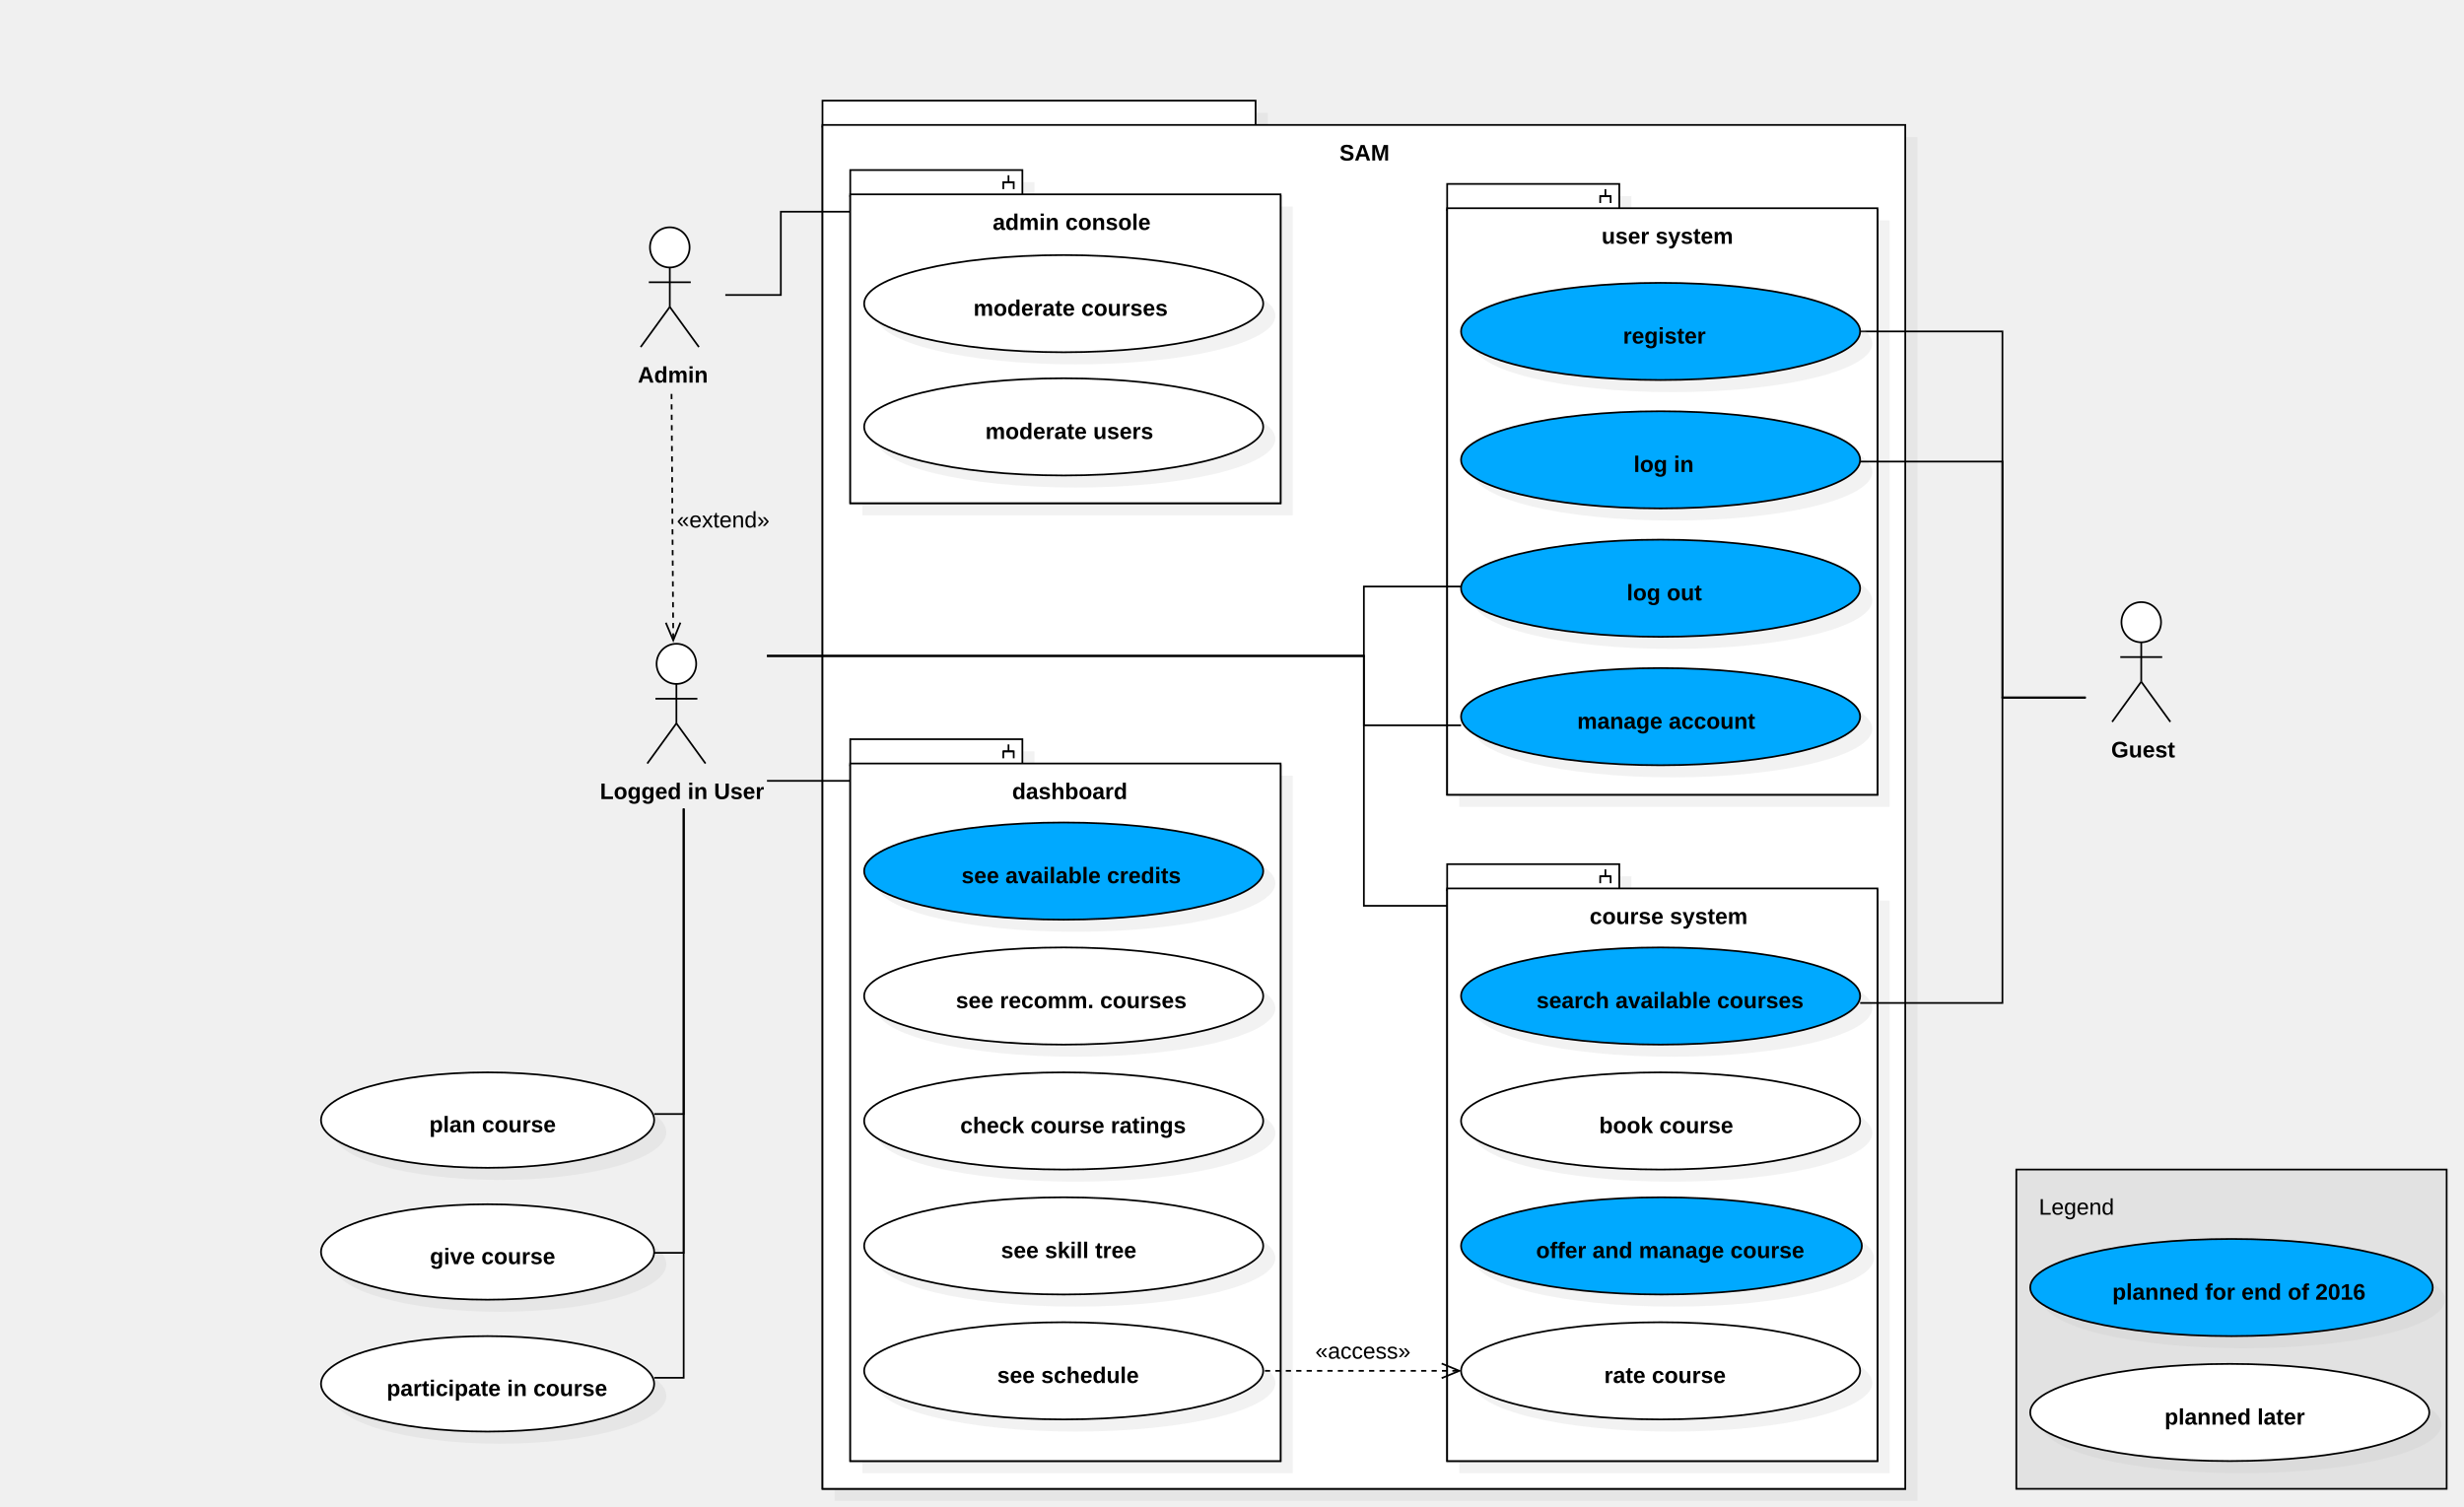
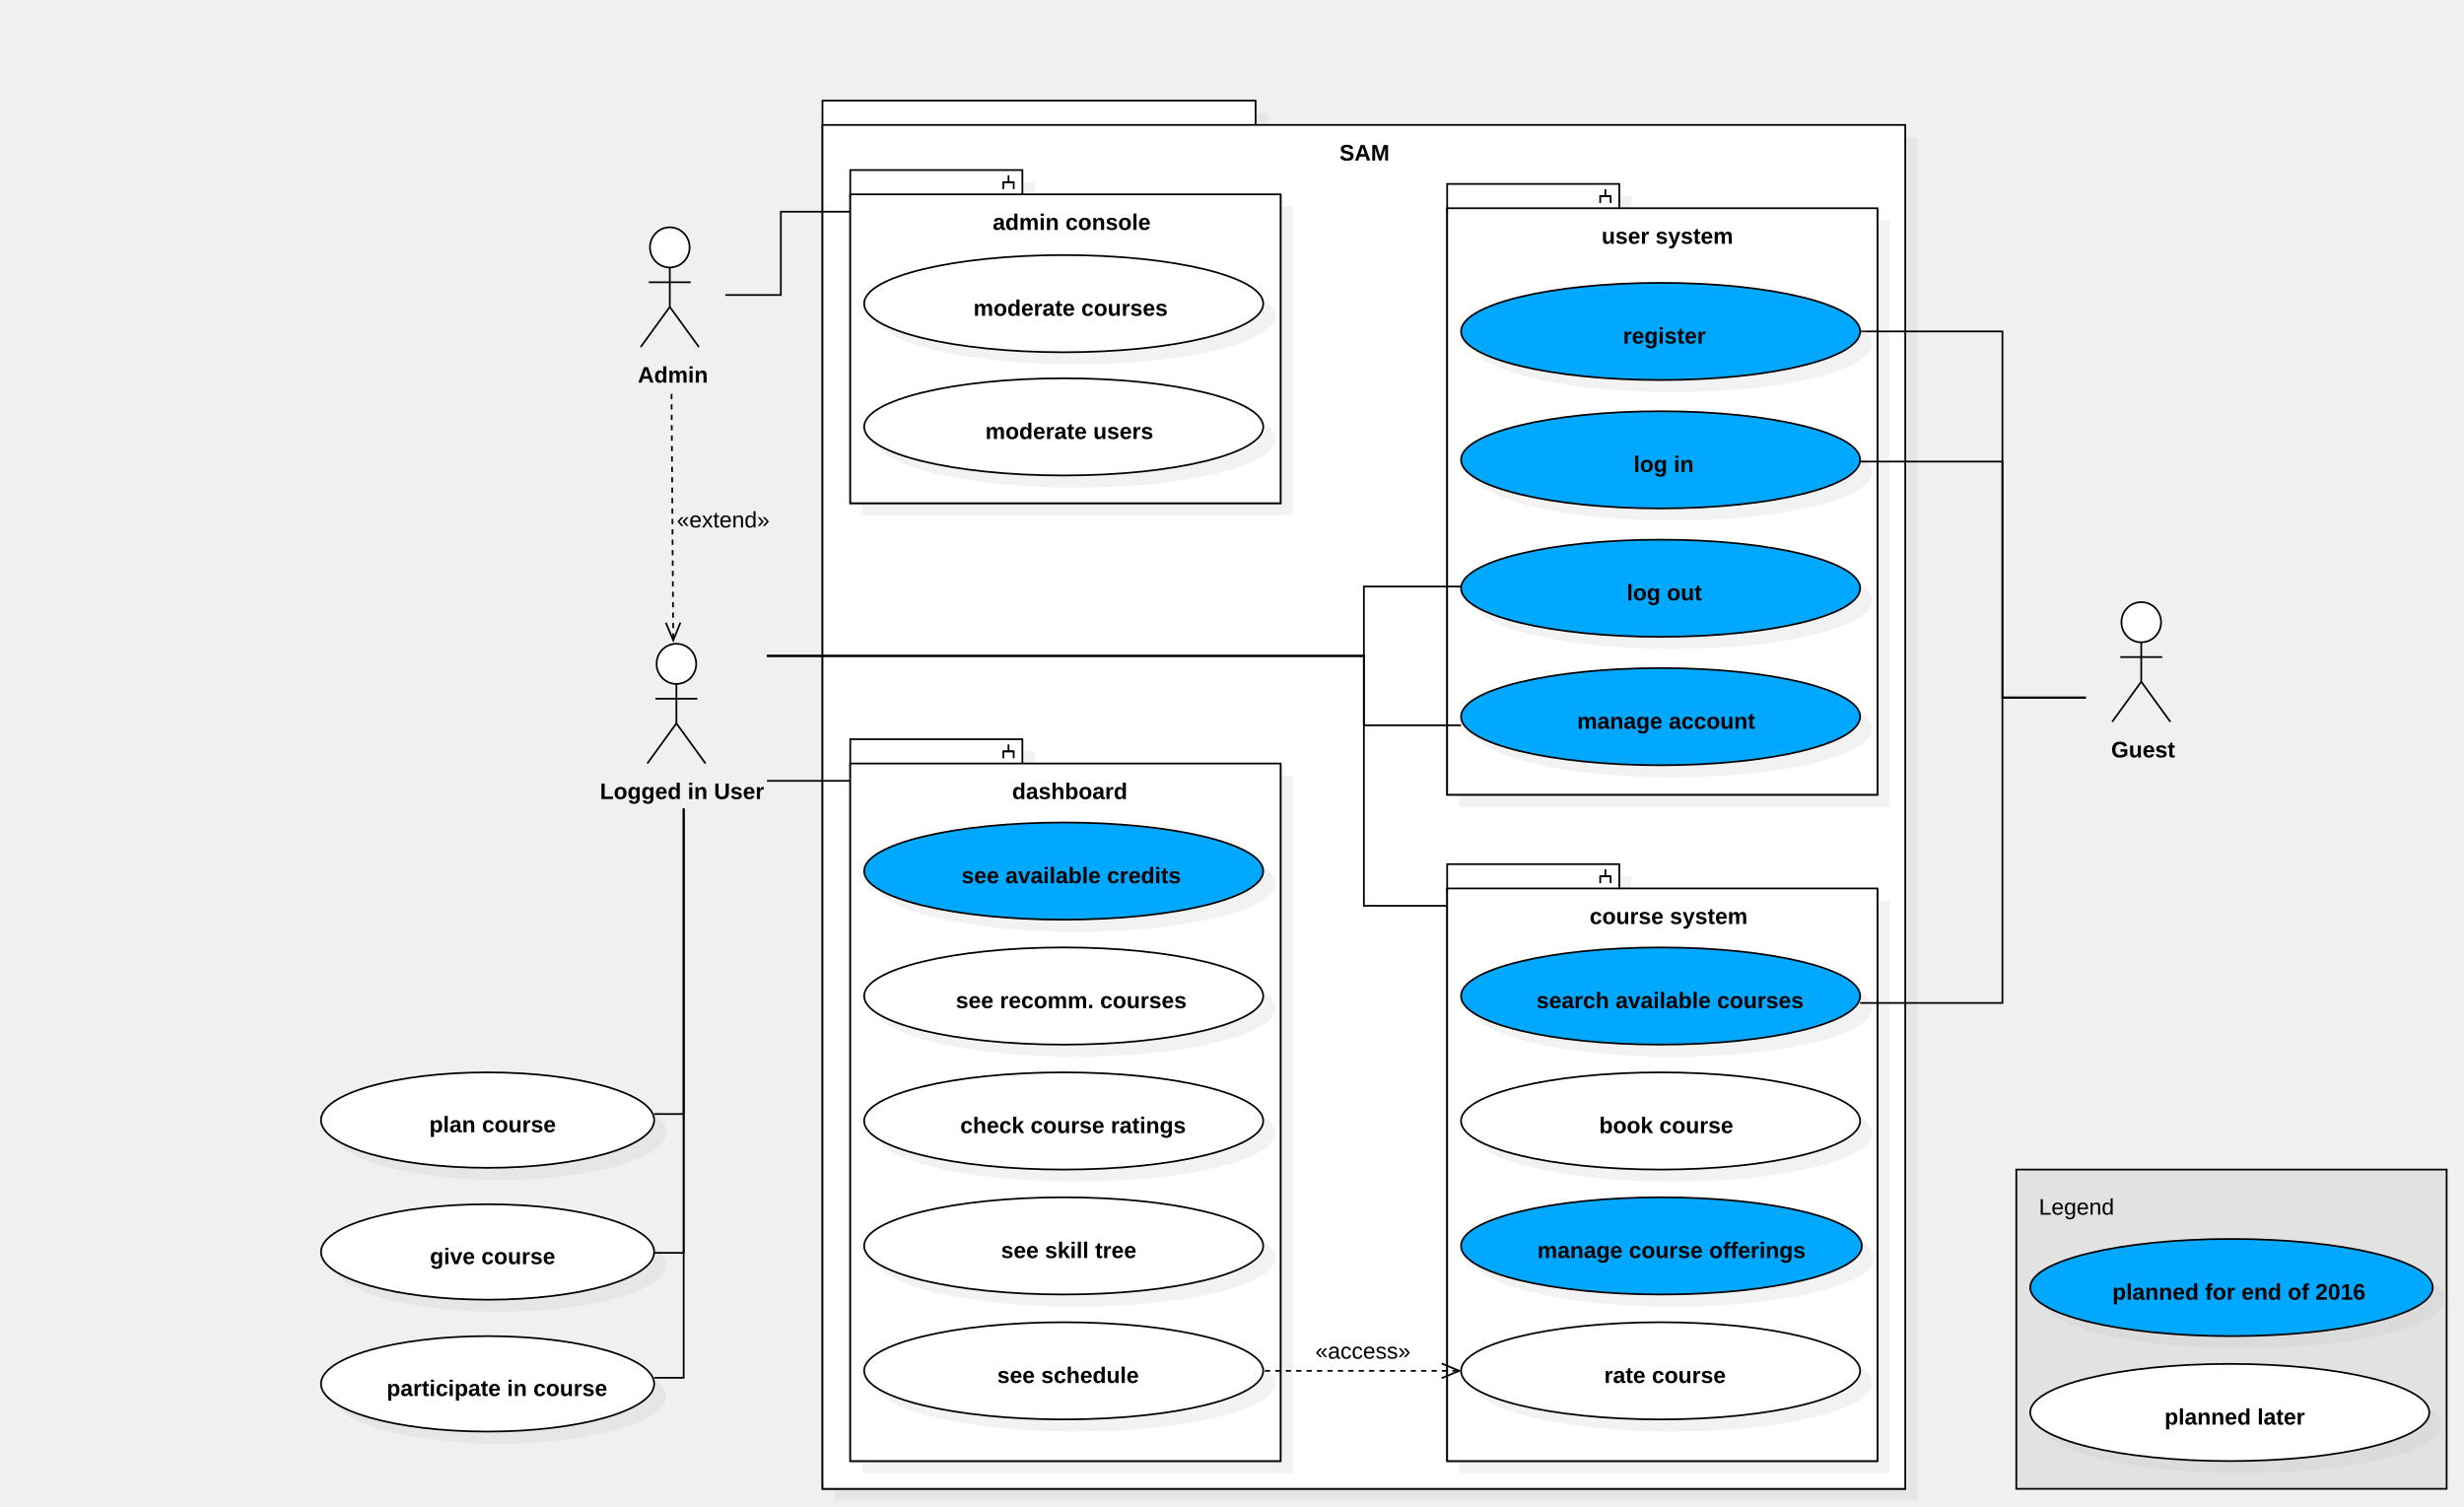
<svg xmlns="http://www.w3.org/2000/svg" version="1.1" width="1420" height="868">
  <defs />
  <g>
    <g transform="translate(10,10) scale(1,1)">
      <rect fill="#e2e2e2" stroke="none" x="1152" y="664" width="248" height="184" />
    </g>
    <g transform="translate(10,10) scale(1,1)">
      <path fill="none" stroke="#000000" d="M 1152 664 L 1400 664 L 1400 848 L 1152 848 L 1152 664 Z Z" stroke-miterlimit="10" />
    </g>
    <g transform="translate(10,10) scale(1,1)">
      <rect fill="#C0C0C0" stroke="none" x="471" y="55" width="249.6" height="15" opacity="0.2" />
    </g>
    <g transform="translate(10,10) scale(1,1)">
      <rect fill="#C0C0C0" stroke="none" x="471" y="69" width="624" height="786" opacity="0.2" />
    </g>
    <g transform="translate(10,10) scale(1,1)">
      <rect fill="#ffffff" stroke="none" x="464" y="63" width="624" height="785" />
    </g>
    <g transform="translate(10,10) scale(1,1)">
      <path fill="none" stroke="#000000" d="M 464 63 L 1088 63 L 1088 848 L 464 848 L 464 63 Z Z" stroke-miterlimit="10" />
    </g>
    <g transform="translate(10,10) scale(1,1)">
      <rect fill="#ffffff" stroke="none" x="464" y="48" width="249.6" height="15" />
    </g>
    <g transform="translate(10,10) scale(1,1)">
      <path fill="none" stroke="#000000" d="M 464 48 L 713.6 48 L 713.6 63 L 464 63 L 464 48 Z Z" stroke-miterlimit="10" />
    </g>
    <g transform="translate(10,10) scale(1,1)">
      <rect fill="#ffffff" stroke="none" x="464" y="62" width="624" height="786" />
    </g>
    <g transform="translate(10,10) scale(1,1)">
      <path fill="none" stroke="#000000" d="M 464 62 L 1088 62 L 1088 848 L 464 848 L 464 62 Z Z" stroke-miterlimit="10" />
    </g>
    <g transform="translate(10,10) scale(1,1)">
      <g>
        <path fill="none" stroke="none" />
        <text fill="#000000" stroke="none" font-family="Arial" font-size="13px" font-style="normal" font-weight="bold" text-decoration="none" x="761.915" y="82.5">SAM</text>
      </g>
    </g>
    <g transform="translate(10,10) scale(1,1)">
      <rect fill="#C0C0C0" stroke="none" x="831" y="495" width="99.2" height="15" opacity="0.2" />
    </g>
    <g transform="translate(10,10) scale(1,1)">
      <rect fill="#C0C0C0" stroke="none" x="831" y="509" width="248" height="330" opacity="0.2" />
    </g>
    <g transform="translate(10,10) scale(1,1)">
      <rect fill="#ffffff" stroke="none" x="824" y="503" width="248" height="329" />
    </g>
    <g transform="translate(10,10) scale(1,1)">
      <path fill="none" stroke="#000000" d="M 824 503 L 1072 503 L 1072 832 L 824 832 L 824 503 Z Z" stroke-miterlimit="10" />
    </g>
    <g transform="translate(10,10) scale(1,1)">
      <rect fill="#ffffff" stroke="none" x="824" y="488" width="99.2" height="15" />
    </g>
    <g transform="translate(10,10) scale(1,1)">
      <path fill="none" stroke="#000000" d="M 824 488 L 923.2 488 L 923.2 503 L 824 503 L 824 488 Z Z" stroke-miterlimit="10" />
    </g>
    <g transform="translate(10,10) scale(1,1)">
      <rect fill="#ffffff" stroke="none" x="824" y="502" width="248" height="330" />
    </g>
    <g transform="translate(10,10) scale(1,1)">
      <path fill="none" stroke="#000000" d="M 824 502 L 1072 502 L 1072 832 L 824 832 L 824 502 Z Z" stroke-miterlimit="10" />
    </g>
    <g transform="translate(10,10) scale(1,1)">
      <path fill="none" stroke="#000000" d="M 915.2 491 L 915.2 495" stroke-miterlimit="10" />
    </g>
    <g transform="translate(10,10) scale(1,1)">
      <path fill="none" stroke="#000000" d="M 912.2 499 L 912.2 495 L 918.2 495" stroke-miterlimit="10" />
    </g>
    <g transform="translate(10,10) scale(1,1)">
      <path fill="none" stroke="#000000" d="M 918.2 499 L 918.2 495 L 912.2 495" stroke-miterlimit="10" />
    </g>
    <g transform="translate(10,10) scale(1,1)">
      <g>
        <path fill="none" stroke="none" />
        <text fill="#000000" stroke="none" font-family="Arial" font-size="13px" font-style="normal" font-weight="bold" text-decoration="none" x="906.099" y="522.5">course system</text>
      </g>
    </g>
    <g transform="translate(10,10) scale(1,1)">
      <rect fill="#C0C0C0" stroke="none" x="831" y="103" width="99.2" height="15" opacity="0.2" />
    </g>
    <g transform="translate(10,10) scale(1,1)">
      <rect fill="#C0C0C0" stroke="none" x="831" y="117" width="248" height="338" opacity="0.2" />
    </g>
    <g transform="translate(10,10) scale(1,1)">
      <rect fill="#ffffff" stroke="none" x="824" y="111" width="248" height="337" />
    </g>
    <g transform="translate(10,10) scale(1,1)">
      <path fill="none" stroke="#000000" d="M 824 111 L 1072 111 L 1072 448 L 824 448 L 824 111 Z Z" stroke-miterlimit="10" />
    </g>
    <g transform="translate(10,10) scale(1,1)">
      <rect fill="#ffffff" stroke="none" x="824" y="96" width="99.2" height="15" />
    </g>
    <g transform="translate(10,10) scale(1,1)">
      <path fill="none" stroke="#000000" d="M 824 96 L 923.2 96 L 923.2 111 L 824 111 L 824 96 Z Z" stroke-miterlimit="10" />
    </g>
    <g transform="translate(10,10) scale(1,1)">
      <rect fill="#ffffff" stroke="none" x="824" y="110" width="248" height="338" />
    </g>
    <g transform="translate(10,10) scale(1,1)">
      <path fill="none" stroke="#000000" d="M 824 110 L 1072 110 L 1072 448 L 824 448 L 824 110 Z Z" stroke-miterlimit="10" />
    </g>
    <g transform="translate(10,10) scale(1,1)">
      <path fill="none" stroke="#000000" d="M 915.2 99 L 915.2 103" stroke-miterlimit="10" />
    </g>
    <g transform="translate(10,10) scale(1,1)">
      <path fill="none" stroke="#000000" d="M 912.2 107 L 912.2 103 L 918.2 103" stroke-miterlimit="10" />
    </g>
    <g transform="translate(10,10) scale(1,1)">
      <path fill="none" stroke="#000000" d="M 918.2 107 L 918.2 103 L 912.2 103" stroke-miterlimit="10" />
    </g>
    <g transform="translate(10,10) scale(1,1)">
      <g>
        <path fill="none" stroke="none" />
        <text fill="#000000" stroke="none" font-family="Arial" font-size="13px" font-style="normal" font-weight="bold" text-decoration="none" x="912.964" y="130.5">user system</text>
      </g>
    </g>
    <g transform="translate(10,10) scale(1,1)">
      <path fill="#ffffff" stroke="none" d="M 368.397 372.57 C 368.397 366.18 373.507 361 379.809 361 C 386.112 361 391.221 366.18 391.221 372.57 C 391.221 378.96 386.112 384.14 379.809 384.14 C 373.507 384.14 368.397 378.96 368.397 372.57 Z" />
    </g>
    <g transform="translate(10,10) scale(1,1)">
      <path fill="none" stroke="#000000" d="M 368.397 372.57 C 368.397 366.18 373.507 361 379.809 361 C 386.112 361 391.221 366.18 391.221 372.57 C 391.221 378.96 386.112 384.14 379.809 384.14 C 373.507 384.14 368.397 378.96 368.397 372.57 Z" stroke-miterlimit="10" />
    </g>
    <g transform="translate(10,10) scale(1,1)">
      <path fill="none" stroke="#000000" d="M 379.809 384.14 L 379.809 406.86" stroke-miterlimit="10" />
    </g>
    <g transform="translate(10,10) scale(1,1)">
      <path fill="none" stroke="#000000" d="M 367.726 392.66 L 391.892 392.66" stroke-miterlimit="10" />
    </g>
    <g transform="translate(10,10) scale(1,1)">
      <path fill="none" stroke="#000000" d="M 379.809 406.86 L 363.027 430" stroke-miterlimit="10" />
    </g>
    <g transform="translate(10,10) scale(1,1)">
      <path fill="none" stroke="#000000" d="M 379.809 406.86 L 396.591 430" stroke-miterlimit="10" />
    </g>
    <g transform="translate(10,10) scale(1,1)">
      <g>
        <path fill="none" stroke="none" />
        <text fill="#000000" stroke="none" font-family="Arial" font-size="13px" font-style="normal" font-weight="bold" text-decoration="none" x="335.725" y="450.5">Logged in User</text>
      </g>
    </g>
    <g transform="translate(10,10) scale(1,1)">
      <path fill="#ffffff" stroke="none" d="M 1212.588 348.57 C 1212.588 342.18 1217.698 337 1224 337 C 1230.302 337 1235.412 342.18 1235.412 348.57 C 1235.412 354.96 1230.302 360.14 1224 360.14 C 1217.698 360.14 1212.588 354.96 1212.588 348.57 Z" />
    </g>
    <g transform="translate(10,10) scale(1,1)">
      <path fill="none" stroke="#000000" d="M 1212.588 348.57 C 1212.588 342.18 1217.698 337 1224 337 C 1230.302 337 1235.412 342.18 1235.412 348.57 C 1235.412 354.96 1230.302 360.14 1224 360.14 C 1217.698 360.14 1212.588 354.96 1212.588 348.57 Z" stroke-miterlimit="10" />
    </g>
    <g transform="translate(10,10) scale(1,1)">
      <path fill="none" stroke="#000000" d="M 1224 360.14 L 1224 382.86" stroke-miterlimit="10" />
    </g>
    <g transform="translate(10,10) scale(1,1)">
      <path fill="none" stroke="#000000" d="M 1211.917 368.66 L 1236.083 368.66" stroke-miterlimit="10" />
    </g>
    <g transform="translate(10,10) scale(1,1)">
      <path fill="none" stroke="#000000" d="M 1224 382.86 L 1207.218 406" stroke-miterlimit="10" />
    </g>
    <g transform="translate(10,10) scale(1,1)">
      <path fill="none" stroke="#000000" d="M 1224 382.86 L 1240.782 406" stroke-miterlimit="10" />
    </g>
    <g transform="translate(10,10) scale(1,1)">
      <g>
        <path fill="none" stroke="none" />
        <text fill="#000000" stroke="none" font-family="Arial" font-size="13px" font-style="normal" font-weight="bold" text-decoration="none" x="1206.658" y="426.5">Guest</text>
      </g>
    </g>
    <g transform="translate(10,10) scale(1,1)">
      <path fill="none" stroke="#000000" d="M 1192 392 L 1144 392 L 1144 181 L 1062 181" stroke-miterlimit="10" />
    </g>
    <g transform="translate(10,10) scale(1,1)">
      <path fill="#ffffff" stroke="none" d="M 364.588 132.57 C 364.588 126.18 369.698 121 376 121 C 382.302 121 387.412 126.18 387.412 132.57 C 387.412 138.96 382.302 144.14 376 144.14 C 369.698 144.14 364.588 138.96 364.588 132.57 Z" />
    </g>
    <g transform="translate(10,10) scale(1,1)">
      <path fill="none" stroke="#000000" d="M 364.588 132.57 C 364.588 126.18 369.698 121 376 121 C 382.302 121 387.412 126.18 387.412 132.57 C 387.412 138.96 382.302 144.14 376 144.14 C 369.698 144.14 364.588 138.96 364.588 132.57 Z" stroke-miterlimit="10" />
    </g>
    <g transform="translate(10,10) scale(1,1)">
      <path fill="none" stroke="#000000" d="M 376 144.14 L 376 166.86" stroke-miterlimit="10" />
    </g>
    <g transform="translate(10,10) scale(1,1)">
      <path fill="none" stroke="#000000" d="M 363.917 152.66 L 388.083 152.66" stroke-miterlimit="10" />
    </g>
    <g transform="translate(10,10) scale(1,1)">
      <path fill="none" stroke="#000000" d="M 376 166.86 L 359.218 190" stroke-miterlimit="10" />
    </g>
    <g transform="translate(10,10) scale(1,1)">
      <path fill="none" stroke="#000000" d="M 376 166.86 L 392.782 190" stroke-miterlimit="10" />
    </g>
    <g transform="translate(10,10) scale(1,1)">
      <g>
        <path fill="none" stroke="none" />
        <text fill="#000000" stroke="none" font-family="Arial" font-size="13px" font-style="normal" font-weight="bold" text-decoration="none" x="357.576" y="210.5">Admin</text>
      </g>
    </g>
    <g transform="translate(10,10) scale(1,1)">
      <path fill="#C0C0C0" stroke="none" d="M 839 188 C 839 172.536 890.487 160 954 160 C 1017.513 160 1069 172.536 1069 188 C 1069 203.464 1017.513 216 954 216 C 890.487 216 839 203.464 839 188 Z" opacity="0.2" />
    </g>
    <g transform="translate(10,10) scale(1,1)">
      <path fill="#00a9ff" stroke="none" d="M 832 181 C 832 165.536 883.487 153 947 153 C 1010.513 153 1062 165.536 1062 181 C 1062 196.464 1010.513 209 947 209 C 883.487 209 832 196.464 832 181 Z" />
    </g>
    <g transform="translate(10,10) scale(1,1)">
      <path fill="none" stroke="#000000" d="M 832 181 C 832 165.536 883.487 153 947 153 C 1010.513 153 1062 165.536 1062 181 C 1062 196.464 1010.513 209 947 209 C 883.487 209 832 196.464 832 181 Z" stroke-miterlimit="10" />
    </g>
    <g transform="translate(10,10) scale(1,1)">
      <g>
        <path fill="none" stroke="none" />
        <text fill="#000000" stroke="none" font-family="Arial" font-size="13px" font-style="normal" font-weight="bold" text-decoration="none" x="925.326" y="188">register</text>
      </g>
    </g>
    <g transform="translate(10,10) scale(1,1)">
      <path fill="#C0C0C0" stroke="none" d="M 839 262 C 839 246.536 890.487 234 954 234 C 1017.513 234 1069 246.536 1069 262 C 1069 277.464 1017.513 290 954 290 C 890.487 290 839 277.464 839 262 Z" opacity="0.2" />
    </g>
    <g transform="translate(10,10) scale(1,1)">
      <path fill="#00a9ff" stroke="none" d="M 832 255 C 832 239.536 883.487 227 947 227 C 1010.513 227 1062 239.536 1062 255 C 1062 270.464 1010.513 283 947 283 C 883.487 283 832 270.464 832 255 Z" />
    </g>
    <g transform="translate(10,10) scale(1,1)">
      <path fill="none" stroke="#000000" d="M 832 255 C 832 239.536 883.487 227 947 227 C 1010.513 227 1062 239.536 1062 255 C 1062 270.464 1010.513 283 947 283 C 883.487 283 832 270.464 832 255 Z" stroke-miterlimit="10" />
    </g>
    <g transform="translate(10,10) scale(1,1)">
      <g>
        <path fill="none" stroke="none" />
        <text fill="#000000" stroke="none" font-family="Arial" font-size="13px" font-style="normal" font-weight="bold" text-decoration="none" x="931.461" y="262">log in</text>
      </g>
    </g>
    <g transform="translate(10,10) scale(1,1)">
      <path fill="#C0C0C0" stroke="none" d="M 839 336 C 839 320.536 890.487 308 954 308 C 1017.513 308 1069 320.536 1069 336 C 1069 351.464 1017.513 364 954 364 C 890.487 364 839 351.464 839 336 Z" opacity="0.2" />
    </g>
    <g transform="translate(10,10) scale(1,1)">
      <path fill="#00a9ff" stroke="none" d="M 832 329 C 832 313.536 883.487 301 947 301 C 1010.513 301 1062 313.536 1062 329 C 1062 344.464 1010.513 357 947 357 C 883.487 357 832 344.464 832 329 Z" />
    </g>
    <g transform="translate(10,10) scale(1,1)">
      <path fill="none" stroke="#000000" d="M 832 329 C 832 313.536 883.487 301 947 301 C 1010.513 301 1062 313.536 1062 329 C 1062 344.464 1010.513 357 947 357 C 883.487 357 832 344.464 832 329 Z" stroke-miterlimit="10" />
    </g>
    <g transform="translate(10,10) scale(1,1)">
      <g>
        <path fill="none" stroke="none" />
        <text fill="#000000" stroke="none" font-family="Arial" font-size="13px" font-style="normal" font-weight="bold" text-decoration="none" x="927.484" y="336">log out</text>
      </g>
    </g>
    <g transform="translate(10,10) scale(1,1)">
      <path fill="#C0C0C0" stroke="none" d="M 839 410 C 839 394.536 890.487 382 954 382 C 1017.513 382 1069 394.536 1069 410 C 1069 425.464 1017.513 438 954 438 C 890.487 438 839 425.464 839 410 Z" opacity="0.2" />
    </g>
    <g transform="translate(10,10) scale(1,1)">
      <path fill="#00a9ff" stroke="none" d="M 832 403 C 832 387.536 883.487 375 947 375 C 1010.513 375 1062 387.536 1062 403 C 1062 418.464 1010.513 431 947 431 C 883.487 431 832 418.464 832 403 Z" />
    </g>
    <g transform="translate(10,10) scale(1,1)">
      <path fill="none" stroke="#000000" d="M 832 403 C 832 387.536 883.487 375 947 375 C 1010.513 375 1062 387.536 1062 403 C 1062 418.464 1010.513 431 947 431 C 883.487 431 832 418.464 832 403 Z" stroke-miterlimit="10" />
    </g>
    <g transform="translate(10,10) scale(1,1)">
      <g>
        <path fill="none" stroke="none" />
        <text fill="#000000" stroke="none" font-family="Arial" font-size="13px" font-style="normal" font-weight="bold" text-decoration="none" x="898.939" y="410">manage account</text>
      </g>
    </g>
    <g transform="translate(10,10) scale(1,1)">
      <path fill="#C0C0C0" stroke="none" d="M 839 571 C 839 555.536 890.487 543 954 543 C 1017.513 543 1069 555.536 1069 571 C 1069 586.464 1017.513 599 954 599 C 890.487 599 839 586.464 839 571 Z" opacity="0.2" />
    </g>
    <g transform="translate(10,10) scale(1,1)">
      <path fill="#00a9ff" stroke="none" d="M 832 564 C 832 548.536 883.487 536 947 536 C 1010.513 536 1062 548.536 1062 564 C 1062 579.464 1010.513 592 947 592 C 883.487 592 832 579.464 832 564 Z" />
    </g>
    <g transform="translate(10,10) scale(1,1)">
      <path fill="none" stroke="#000000" d="M 832 564 C 832 548.536 883.487 536 947 536 C 1010.513 536 1062 548.536 1062 564 C 1062 579.464 1010.513 592 947 592 C 883.487 592 832 579.464 832 564 Z" stroke-miterlimit="10" />
    </g>
    <g transform="translate(10,10) scale(1,1)">
      <g>
        <path fill="none" stroke="none" />
        <text fill="#000000" stroke="none" font-family="Arial" font-size="13px" font-style="normal" font-weight="bold" text-decoration="none" x="875.462" y="571">search available courses</text>
      </g>
    </g>
    <g transform="translate(10,10) scale(1,1)">
      <path fill="#C0C0C0" stroke="none" d="M 839 643 C 839 627.536 890.487 615 954 615 C 1017.513 615 1069 627.536 1069 643 C 1069 658.464 1017.513 671 954 671 C 890.487 671 839 658.464 839 643 Z" opacity="0.2" />
    </g>
    <g transform="translate(10,10) scale(1,1)">
      <path fill="#ffffff" stroke="none" d="M 832 636 C 832 620.536 883.487 608 947 608 C 1010.513 608 1062 620.536 1062 636 C 1062 651.464 1010.513 664 947 664 C 883.487 664 832 651.464 832 636 Z" />
    </g>
    <g transform="translate(10,10) scale(1,1)">
      <path fill="none" stroke="#000000" d="M 832 636 C 832 620.536 883.487 608 947 608 C 1010.513 608 1062 620.536 1062 636 C 1062 651.464 1010.513 664 947 664 C 883.487 664 832 651.464 832 636 Z" stroke-miterlimit="10" />
    </g>
    <g transform="translate(10,10) scale(1,1)">
      <g>
        <path fill="none" stroke="none" />
        <text fill="#000000" stroke="none" font-family="Arial" font-size="13px" font-style="normal" font-weight="bold" text-decoration="none" x="911.59" y="643">book course</text>
      </g>
    </g>
    <g transform="translate(10,10) scale(1,1)">
      <path fill="#C0C0C0" stroke="none" d="M 839 715 C 839 699.536 890.711 687 954.5 687 C 1018.289 687 1070 699.536 1070 715 C 1070 730.464 1018.289 743 954.5 743 C 890.711 743 839 730.464 839 715 Z" opacity="0.2" />
    </g>
    <g transform="translate(10,10) scale(1,1)">
      <path fill="#00a9ff" stroke="none" d="M 832 708 C 832 692.536 883.711 680 947.5 680 C 1011.289 680 1063 692.536 1063 708 C 1063 723.464 1011.289 736 947.5 736 C 883.711 736 832 723.464 832 708 Z" />
    </g>
    <g transform="translate(10,10) scale(1,1)">
      <path fill="none" stroke="#000000" d="M 832 708 C 832 692.536 883.711 680 947.5 680 C 1011.289 680 1063 692.536 1063 708 C 1063 723.464 1011.289 736 947.5 736 C 883.711 736 832 723.464 832 708 Z" stroke-miterlimit="10" />
    </g>
    <g transform="translate(10,10) scale(1,1)">
      <g>
        <path fill="none" stroke="none" />
-         <text fill="#000000" stroke="none" font-family="Arial" font-size="13px" font-style="normal" font-weight="bold" text-decoration="none" x="875.232" y="715">offer and manage course</text>
+         <text fill="#000000" stroke="none" font-family="Arial" font-size="13px" font-style="normal" font-weight="bold" text-decoration="none" x="875.959" y="715">manage course offerings</text>
      </g>
    </g>
    <g transform="translate(10,10) scale(1,1)">
      <path fill="#C0C0C0" stroke="none" d="M 839 787 C 839 771.536 890.487 759 954 759 C 1017.513 759 1069 771.536 1069 787 C 1069 802.464 1017.513 815 954 815 C 890.487 815 839 802.464 839 787 Z" opacity="0.2" />
    </g>
    <g transform="translate(10,10) scale(1,1)">
      <path fill="#ffffff" stroke="none" d="M 832 780 C 832 764.536 883.487 752 947 752 C 1010.513 752 1062 764.536 1062 780 C 1062 795.464 1010.513 808 947 808 C 883.487 808 832 795.464 832 780 Z" />
    </g>
    <g transform="translate(10,10) scale(1,1)">
      <path fill="none" stroke="#000000" d="M 832 780 C 832 764.536 883.487 752 947 752 C 1010.513 752 1062 764.536 1062 780 C 1062 795.464 1010.513 808 947 808 C 883.487 808 832 795.464 832 780 Z" stroke-miterlimit="10" />
    </g>
    <g transform="translate(10,10) scale(1,1)">
      <g>
        <path fill="none" stroke="none" />
        <text fill="#000000" stroke="none" font-family="Arial" font-size="13px" font-style="normal" font-weight="bold" text-decoration="none" x="914.484" y="787">rate course</text>
      </g>
    </g>
    <g transform="translate(10,10) scale(1,1)">
      <path fill="none" stroke="#000000" d="M 1192 392 L 1144 392 L 1144 568 L 1062 568" stroke-miterlimit="10" />
    </g>
    <g transform="translate(10,10) scale(1,1)">
      <rect fill="#C0C0C0" stroke="none" x="487" y="423" width="99.2" height="15" opacity="0.2" />
    </g>
    <g transform="translate(10,10) scale(1,1)">
      <rect fill="#C0C0C0" stroke="none" x="487" y="437" width="248" height="402" opacity="0.2" />
    </g>
    <g transform="translate(10,10) scale(1,1)">
      <rect fill="#ffffff" stroke="none" x="480" y="431" width="248" height="401" />
    </g>
    <g transform="translate(10,10) scale(1,1)">
      <path fill="none" stroke="#000000" d="M 480 431 L 728 431 L 728 832 L 480 832 L 480 431 Z Z" stroke-miterlimit="10" />
    </g>
    <g transform="translate(10,10) scale(1,1)">
      <rect fill="#ffffff" stroke="none" x="480" y="416" width="99.2" height="15" />
    </g>
    <g transform="translate(10,10) scale(1,1)">
      <path fill="none" stroke="#000000" d="M 480 416 L 579.2 416 L 579.2 431 L 480 431 L 480 416 Z Z" stroke-miterlimit="10" />
    </g>
    <g transform="translate(10,10) scale(1,1)">
      <rect fill="#ffffff" stroke="none" x="480" y="430" width="248" height="402" />
    </g>
    <g transform="translate(10,10) scale(1,1)">
      <path fill="none" stroke="#000000" d="M 480 430 L 728 430 L 728 832 L 480 832 L 480 430 Z Z" stroke-miterlimit="10" />
    </g>
    <g transform="translate(10,10) scale(1,1)">
      <path fill="none" stroke="#000000" d="M 571.2 419 L 571.2 423" stroke-miterlimit="10" />
    </g>
    <g transform="translate(10,10) scale(1,1)">
      <path fill="none" stroke="#000000" d="M 568.2 427 L 568.2 423 L 574.2 423" stroke-miterlimit="10" />
    </g>
    <g transform="translate(10,10) scale(1,1)">
      <path fill="none" stroke="#000000" d="M 574.2 427 L 574.2 423 L 568.2 423" stroke-miterlimit="10" />
    </g>
    <g transform="translate(10,10) scale(1,1)">
      <g>
        <path fill="none" stroke="none" />
        <text fill="#000000" stroke="none" font-family="Arial" font-size="13px" font-style="normal" font-weight="bold" text-decoration="none" x="573.281" y="450.5">dashboard</text>
      </g>
    </g>
    <g transform="translate(10,10) scale(1,1)">
      <path fill="#C0C0C0" stroke="none" d="M 495 787 C 495 771.536 546.487 759 610 759 C 673.513 759 725 771.536 725 787 C 725 802.464 673.513 815 610 815 C 546.487 815 495 802.464 495 787 Z" opacity="0.2" />
    </g>
    <g transform="translate(10,10) scale(1,1)">
      <path fill="#ffffff" stroke="none" d="M 488 780 C 488 764.536 539.487 752 603 752 C 666.513 752 718 764.536 718 780 C 718 795.464 666.513 808 603 808 C 539.487 808 488 795.464 488 780 Z" />
    </g>
    <g transform="translate(10,10) scale(1,1)">
      <path fill="none" stroke="#000000" d="M 488 780 C 488 764.536 539.487 752 603 752 C 666.513 752 718 764.536 718 780 C 718 795.464 666.513 808 603 808 C 539.487 808 488 795.464 488 780 Z" stroke-miterlimit="10" />
    </g>
    <g transform="translate(10,10) scale(1,1)">
      <g>
        <path fill="none" stroke="none" />
        <text fill="#000000" stroke="none" font-family="Arial" font-size="13px" font-style="normal" font-weight="bold" text-decoration="none" x="564.695" y="787">see schedule</text>
      </g>
    </g>
    <g transform="translate(10,10) scale(1,1)">
      <path fill="#C0C0C0" stroke="none" d="M 495 715 C 495 699.536 546.487 687 610 687 C 673.513 687 725 699.536 725 715 C 725 730.464 673.513 743 610 743 C 546.487 743 495 730.464 495 715 Z" opacity="0.2" />
    </g>
    <g transform="translate(10,10) scale(1,1)">
      <path fill="#ffffff" stroke="none" d="M 488 708 C 488 692.536 539.487 680 603 680 C 666.513 680 718 692.536 718 708 C 718 723.464 666.513 736 603 736 C 539.487 736 488 723.464 488 708 Z" />
    </g>
    <g transform="translate(10,10) scale(1,1)">
      <path fill="none" stroke="#000000" d="M 488 708 C 488 692.536 539.487 680 603 680 C 666.513 680 718 692.536 718 708 C 718 723.464 666.513 736 603 736 C 539.487 736 488 723.464 488 708 Z" stroke-miterlimit="10" />
    </g>
    <g transform="translate(10,10) scale(1,1)">
      <g>
        <path fill="none" stroke="none" />
        <text fill="#000000" stroke="none" font-family="Arial" font-size="13px" font-style="normal" font-weight="bold" text-decoration="none" x="566.875" y="715">see skill tree</text>
      </g>
    </g>
    <g transform="translate(10,10) scale(1,1)">
      <path fill="#C0C0C0" stroke="none" d="M 495 643 C 495 627.536 546.487 615 610 615 C 673.513 615 725 627.536 725 643 C 725 658.464 673.513 671 610 671 C 546.487 671 495 658.464 495 643 Z" opacity="0.2" />
    </g>
    <g transform="translate(10,10) scale(1,1)">
      <path fill="#ffffff" stroke="none" d="M 488 636 C 488 620.536 539.487 608 603 608 C 666.513 608 718 620.536 718 636 C 718 651.464 666.513 664 603 664 C 539.487 664 488 651.464 488 636 Z" />
    </g>
    <g transform="translate(10,10) scale(1,1)">
      <path fill="none" stroke="#000000" d="M 488 636 C 488 620.536 539.487 608 603 608 C 666.513 608 718 620.536 718 636 C 718 651.464 666.513 664 603 664 C 539.487 664 488 651.464 488 636 Z" stroke-miterlimit="10" />
    </g>
    <g transform="translate(10,10) scale(1,1)">
      <g>
        <path fill="none" stroke="none" />
        <text fill="#000000" stroke="none" font-family="Arial" font-size="13px" font-style="normal" font-weight="bold" text-decoration="none" x="543.389" y="643">check course ratings</text>
      </g>
    </g>
    <g transform="translate(10,10) scale(1,1)">
      <path fill="none" stroke="#000000" d="M 432 440 L 480 440" stroke-miterlimit="10" />
    </g>
    <g transform="translate(10,10) scale(1,1)">
      <path fill="#C0C0C0" stroke="none" d="M 495 571 C 495 555.536 546.487 543 610 543 C 673.513 543 725 555.536 725 571 C 725 586.464 673.513 599 610 599 C 546.487 599 495 586.464 495 571 Z" opacity="0.2" />
    </g>
    <g transform="translate(10,10) scale(1,1)">
      <path fill="#ffffff" stroke="none" d="M 488 564 C 488 548.536 539.487 536 603 536 C 666.513 536 718 548.536 718 564 C 718 579.464 666.513 592 603 592 C 539.487 592 488 579.464 488 564 Z" />
    </g>
    <g transform="translate(10,10) scale(1,1)">
      <path fill="none" stroke="#000000" d="M 488 564 C 488 548.536 539.487 536 603 536 C 666.513 536 718 548.536 718 564 C 718 579.464 666.513 592 603 592 C 539.487 592 488 579.464 488 564 Z" stroke-miterlimit="10" />
    </g>
    <g transform="translate(10,10) scale(1,1)">
      <g>
        <path fill="none" stroke="none" />
        <text fill="#000000" stroke="none" font-family="Arial" font-size="13px" font-style="normal" font-weight="bold" text-decoration="none" x="540.869" y="571">see recomm. courses</text>
      </g>
    </g>
    <g transform="translate(10,10) scale(1,1)">
      <rect fill="#C0C0C0" stroke="none" x="487" y="95" width="99.2" height="15" opacity="0.2" />
    </g>
    <g transform="translate(10,10) scale(1,1)">
      <rect fill="#C0C0C0" stroke="none" x="487" y="109" width="248" height="178" opacity="0.2" />
    </g>
    <g transform="translate(10,10) scale(1,1)">
      <rect fill="#ffffff" stroke="none" x="480" y="103" width="248" height="177" />
    </g>
    <g transform="translate(10,10) scale(1,1)">
      <path fill="none" stroke="#000000" d="M 480 103 L 728 103 L 728 280 L 480 280 L 480 103 Z Z" stroke-miterlimit="10" />
    </g>
    <g transform="translate(10,10) scale(1,1)">
      <rect fill="#ffffff" stroke="none" x="480" y="88" width="99.2" height="15" />
    </g>
    <g transform="translate(10,10) scale(1,1)">
      <path fill="none" stroke="#000000" d="M 480 88 L 579.2 88 L 579.2 103 L 480 103 L 480 88 Z Z" stroke-miterlimit="10" />
    </g>
    <g transform="translate(10,10) scale(1,1)">
      <rect fill="#ffffff" stroke="none" x="480" y="102" width="248" height="178" />
    </g>
    <g transform="translate(10,10) scale(1,1)">
      <path fill="none" stroke="#000000" d="M 480 102 L 728 102 L 728 280 L 480 280 L 480 102 Z Z" stroke-miterlimit="10" />
    </g>
    <g transform="translate(10,10) scale(1,1)">
      <path fill="none" stroke="#000000" d="M 571.2 91 L 571.2 95" stroke-miterlimit="10" />
    </g>
    <g transform="translate(10,10) scale(1,1)">
      <path fill="none" stroke="#000000" d="M 568.2 99 L 568.2 95 L 574.2 95" stroke-miterlimit="10" />
    </g>
    <g transform="translate(10,10) scale(1,1)">
      <path fill="none" stroke="#000000" d="M 574.2 99 L 574.2 95 L 568.2 95" stroke-miterlimit="10" />
    </g>
    <g transform="translate(10,10) scale(1,1)">
      <g>
        <path fill="none" stroke="none" />
        <text fill="#000000" stroke="none" font-family="Arial" font-size="13px" font-style="normal" font-weight="bold" text-decoration="none" x="562.086" y="122.5">admin console</text>
      </g>
    </g>
    <g transform="translate(10,10) scale(1,1)">
      <path fill="#C0C0C0" stroke="none" d="M 495 243 C 495 227.536 546.487 215 610 215 C 673.513 215 725 227.536 725 243 C 725 258.464 673.513 271 610 271 C 546.487 271 495 258.464 495 243 Z" opacity="0.2" />
    </g>
    <g transform="translate(10,10) scale(1,1)">
      <path fill="#ffffff" stroke="none" d="M 488 236 C 488 220.536 539.487 208 603 208 C 666.513 208 718 220.536 718 236 C 718 251.464 666.513 264 603 264 C 539.487 264 488 251.464 488 236 Z" />
    </g>
    <g transform="translate(10,10) scale(1,1)">
      <path fill="none" stroke="#000000" d="M 488 236 C 488 220.536 539.487 208 603 208 C 666.513 208 718 220.536 718 236 C 718 251.464 666.513 264 603 264 C 539.487 264 488 251.464 488 236 Z" stroke-miterlimit="10" />
    </g>
    <g transform="translate(10,10) scale(1,1)">
      <g>
        <path fill="none" stroke="none" />
        <text fill="#000000" stroke="none" font-family="Arial" font-size="13px" font-style="normal" font-weight="bold" text-decoration="none" x="557.84" y="243">moderate users</text>
      </g>
    </g>
    <g transform="translate(10,10) scale(1,1)">
      <path fill="#C0C0C0" stroke="none" d="M 495 172 C 495 156.536 546.487 144 610 144 C 673.513 144 725 156.536 725 172 C 725 187.464 673.513 200 610 200 C 546.487 200 495 187.464 495 172 Z" opacity="0.2" />
    </g>
    <g transform="translate(10,10) scale(1,1)">
      <path fill="#ffffff" stroke="none" d="M 488 165 C 488 149.536 539.487 137 603 137 C 666.513 137 718 149.536 718 165 C 718 180.464 666.513 193 603 193 C 539.487 193 488 180.464 488 165 Z" />
    </g>
    <g transform="translate(10,10) scale(1,1)">
      <path fill="none" stroke="#000000" d="M 488 165 C 488 149.536 539.487 137 603 137 C 666.513 137 718 149.536 718 165 C 718 180.464 666.513 193 603 193 C 539.487 193 488 180.464 488 165 Z" stroke-miterlimit="10" />
    </g>
    <g transform="translate(10,10) scale(1,1)">
      <g>
        <path fill="none" stroke="none" />
        <text fill="#000000" stroke="none" font-family="Arial" font-size="13px" font-style="normal" font-weight="bold" text-decoration="none" x="550.975" y="172">moderate courses</text>
      </g>
    </g>
    <g transform="translate(10,10) scale(1,1)">
      <path fill="none" stroke="#000000" d="M 432 368 L 776 368 L 776 328 L 832 328" stroke-miterlimit="10" />
    </g>
    <g transform="translate(10,10) scale(1,1)">
      <path fill="none" stroke="#000000" d="M 432 368 L 776 368 L 776 408 L 832 408" stroke-miterlimit="10" />
    </g>
    <g transform="translate(10,10) scale(1,1)">
      <path fill="none" stroke="#000000" d="M 432 368 L 776 368 L 776 512 L 824 512" stroke-miterlimit="10" />
    </g>
    <g transform="translate(10,10) scale(1,1)">
      <path fill="none" stroke="#000000" d="M 408 160 L 440 160 L 440 112 L 480 112" stroke-miterlimit="10" />
    </g>
    <g transform="translate(10,10) scale(1,1)">
      <path fill="#C0C0C0" stroke="none" d="M 495 499 C 495 483.536 546.487 471 610 471 C 673.513 471 725 483.536 725 499 C 725 514.464 673.513 527 610 527 C 546.487 527 495 514.464 495 499 Z" opacity="0.2" />
    </g>
    <g transform="translate(10,10) scale(1,1)">
      <path fill="#00a9ff" stroke="none" d="M 488 492 C 488 476.536 539.487 464 603 464 C 666.513 464 718 476.536 718 492 C 718 507.464 666.513 520 603 520 C 539.487 520 488 507.464 488 492 Z" />
    </g>
    <g transform="translate(10,10) scale(1,1)">
      <path fill="none" stroke="#000000" d="M 488 492 C 488 476.536 539.487 464 603 464 C 666.513 464 718 476.536 718 492 C 718 507.464 666.513 520 603 520 C 539.487 520 488 507.464 488 492 Z" stroke-miterlimit="10" />
    </g>
    <g transform="translate(10,10) scale(1,1)">
      <g>
        <path fill="none" stroke="none" />
        <text fill="#000000" stroke="none" font-family="Arial" font-size="13px" font-style="normal" font-weight="bold" text-decoration="none" x="544.106" y="499">see available credits</text>
      </g>
    </g>
    <g transform="translate(10,10) scale(1,1)">
      <path fill="none" stroke="#000000" d="M 1062 256 L 1144 256 L 1144 392 L 1192 392" stroke-miterlimit="10" />
    </g>
    <g transform="translate(10,10) scale(1,1)">
      <path fill="none" stroke="#000000" d="M 719 780 L 831 780" stroke-miterlimit="10" stroke-dasharray="3" />
    </g>
    <g transform="translate(10,10) scale(1,1)">
      <path fill="none" stroke="#000000" d="M 820.837 784.21 L 831 780 L 820.837 775.79" stroke-miterlimit="10" />
    </g>
    <g transform="translate(10,10) scale(1,1)">
      <g>
        <path fill="none" stroke="none" />
        <text fill="#000000" stroke="none" font-family="Arial" font-size="13px" font-style="normal" font-weight="normal" text-decoration="none" x="748" y="773">«access»</text>
      </g>
    </g>
    <g transform="translate(10,10) scale(1,1)">
      <path fill="#C0C0C0" stroke="none" d="M 182 718.5 C 182 703.312 224.981 691 278 691 C 331.019 691 374 703.312 374 718.5 C 374 733.688 331.019 746 278 746 C 224.981 746 182 733.688 182 718.5 Z" opacity="0.2" />
    </g>
    <g transform="translate(10,10) scale(1,1)">
      <path fill="#ffffff" stroke="none" d="M 175 711.5 C 175 696.312 217.981 684 271 684 C 324.019 684 367 696.312 367 711.5 C 367 726.688 324.019 739 271 739 C 217.981 739 175 726.688 175 711.5 Z" />
    </g>
    <g transform="translate(10,10) scale(1,1)">
      <path fill="none" stroke="#000000" d="M 175 711.5 C 175 696.312 217.981 684 271 684 C 324.019 684 367 696.312 367 711.5 C 367 726.688 324.019 739 271 739 C 217.981 739 175 726.688 175 711.5 Z" stroke-miterlimit="10" />
    </g>
    <g transform="translate(10,10) scale(1,1)">
      <g>
        <path fill="none" stroke="none" />
        <text fill="#000000" stroke="none" font-family="Arial" font-size="13px" font-style="normal" font-weight="bold" text-decoration="none" x="237.76" y="718.5">give course</text>
      </g>
    </g>
    <g transform="translate(10,10) scale(1,1)">
      <path fill="#C0C0C0" stroke="none" d="M 182 642.5 C 182 627.312 224.981 615 278 615 C 331.019 615 374 627.312 374 642.5 C 374 657.688 331.019 670 278 670 C 224.981 670 182 657.688 182 642.5 Z" opacity="0.2" />
    </g>
    <g transform="translate(10,10) scale(1,1)">
      <path fill="#ffffff" stroke="none" d="M 175 635.5 C 175 620.312 217.981 608 271 608 C 324.019 608 367 620.312 367 635.5 C 367 650.688 324.019 663 271 663 C 217.981 663 175 650.688 175 635.5 Z" />
    </g>
    <g transform="translate(10,10) scale(1,1)">
      <path fill="none" stroke="#000000" d="M 175 635.5 C 175 620.312 217.981 608 271 608 C 324.019 608 367 620.312 367 635.5 C 367 650.688 324.019 663 271 663 C 217.981 663 175 650.688 175 635.5 Z" stroke-miterlimit="10" />
    </g>
    <g transform="translate(10,10) scale(1,1)">
      <g>
        <path fill="none" stroke="none" />
        <text fill="#000000" stroke="none" font-family="Arial" font-size="13px" font-style="normal" font-weight="bold" text-decoration="none" x="237.396" y="642.5">plan course</text>
      </g>
    </g>
    <g transform="translate(10,10) scale(1,1)">
      <path fill="#C0C0C0" stroke="none" d="M 182 794.5 C 182 779.312 224.981 767 278 767 C 331.019 767 374 779.312 374 794.5 C 374 809.688 331.019 822 278 822 C 224.981 822 182 809.688 182 794.5 Z" opacity="0.2" />
    </g>
    <g transform="translate(10,10) scale(1,1)">
      <path fill="#ffffff" stroke="none" d="M 175 787.5 C 175 772.312 217.981 760 271 760 C 324.019 760 367 772.312 367 787.5 C 367 802.688 324.019 815 271 815 C 217.981 815 175 802.688 175 787.5 Z" />
    </g>
    <g transform="translate(10,10) scale(1,1)">
      <path fill="none" stroke="#000000" d="M 175 787.5 C 175 772.312 217.981 760 271 760 C 324.019 760 367 772.312 367 787.5 C 367 802.688 324.019 815 271 815 C 217.981 815 175 802.688 175 787.5 Z" stroke-miterlimit="10" />
    </g>
    <g transform="translate(10,10) scale(1,1)">
      <g>
        <path fill="none" stroke="none" />
        <text fill="#000000" stroke="none" font-family="Arial" font-size="13px" font-style="normal" font-weight="bold" text-decoration="none" x="212.83" y="794.5">participate in course</text>
      </g>
    </g>
    <g transform="translate(10,10) scale(1,1)">
      <path fill="none" stroke="#000000" d="M 384 456 L 384 632 L 367 632" stroke-miterlimit="10" />
    </g>
    <g transform="translate(10,10) scale(1,1)">
      <path fill="none" stroke="#000000" d="M 384 456 L 384 712 L 367 712" stroke-miterlimit="10" />
    </g>
    <g transform="translate(10,10) scale(1,1)">
      <path fill="none" stroke="#000000" d="M 384 456 L 384 784 L 367 784" stroke-miterlimit="10" />
    </g>
    <g transform="translate(10,10) scale(1,1)">
      <path fill="#C0C0C0" stroke="none" d="M 1167 811 C 1167 795.536 1218.487 783 1282 783 C 1345.513 783 1397 795.536 1397 811 C 1397 826.464 1345.513 839 1282 839 C 1218.487 839 1167 826.464 1167 811 Z" opacity="0.2" />
    </g>
    <g transform="translate(10,10) scale(1,1)">
      <path fill="#ffffff" stroke="none" d="M 1160 804 C 1160 788.536 1211.487 776 1275 776 C 1338.513 776 1390 788.536 1390 804 C 1390 819.464 1338.513 832 1275 832 C 1211.487 832 1160 819.464 1160 804 Z" />
    </g>
    <g transform="translate(10,10) scale(1,1)">
      <path fill="none" stroke="#000000" d="M 1160 804 C 1160 788.536 1211.487 776 1275 776 C 1338.513 776 1390 788.536 1390 804 C 1390 819.464 1338.513 832 1275 832 C 1211.487 832 1160 819.464 1160 804 Z" stroke-miterlimit="10" />
    </g>
    <g transform="translate(10,10) scale(1,1)">
      <g>
        <path fill="none" stroke="none" />
        <text fill="#000000" stroke="none" font-family="Arial" font-size="13px" font-style="normal" font-weight="bold" text-decoration="none" x="1237.416" y="811">planned later</text>
      </g>
    </g>
    <g transform="translate(10,10) scale(1,1)">
      <g>
        <path fill="none" stroke="none" />
        <text fill="#000000" stroke="none" font-family="Arial" font-size="13px" font-style="normal" font-weight="normal" text-decoration="none" x="1165" y="690">Legend</text>
      </g>
    </g>
    <g transform="translate(10,10) scale(1,1)">
      <path fill="none" stroke="#000000" d="M 377 217 L 378 359" stroke-miterlimit="10" stroke-dasharray="3" />
    </g>
    <g transform="translate(10,10) scale(1,1)">
      <path fill="none" stroke="#000000" d="M 373.719 348.867 L 378 359 L 382.138 348.808" stroke-miterlimit="10" />
    </g>
    <g transform="translate(10,10) scale(1,1)">
      <g>
        <path fill="none" stroke="none" />
        <text fill="#000000" stroke="none" font-family="Arial" font-size="13px" font-style="normal" font-weight="normal" text-decoration="none" x="380" y="294">«extend»</text>
      </g>
    </g>
    <g transform="translate(10,10) scale(1,1)">
      <path fill="#C0C0C0" stroke="none" d="M 1167 739 C 1167 723.536 1218.935 711 1283 711 C 1347.065 711 1399 723.536 1399 739 C 1399 754.464 1347.065 767 1283 767 C 1218.935 767 1167 754.464 1167 739 Z" opacity="0.2" />
    </g>
    <g transform="translate(10,10) scale(1,1)">
      <path fill="#00a9ff" stroke="none" d="M 1160 732 C 1160 716.536 1211.935 704 1276 704 C 1340.065 704 1392 716.536 1392 732 C 1392 747.464 1340.065 760 1276 760 C 1211.935 760 1160 747.464 1160 732 Z" />
    </g>
    <g transform="translate(10,10) scale(1,1)">
      <path fill="none" stroke="#000000" d="M 1160 732 C 1160 716.536 1211.935 704 1276 704 C 1340.065 704 1392 716.536 1392 732 C 1392 747.464 1340.065 760 1276 760 C 1211.935 760 1160 747.464 1160 732 Z" stroke-miterlimit="10" />
    </g>
    <g transform="translate(10,10) scale(1,1)">
      <g>
        <path fill="none" stroke="none" />
        <text fill="#000000" stroke="none" font-family="Arial" font-size="13px" font-style="normal" font-weight="bold" text-decoration="none" x="1207.331" y="739">planned for end of 2016</text>
      </g>
    </g>
  </g>
</svg>
